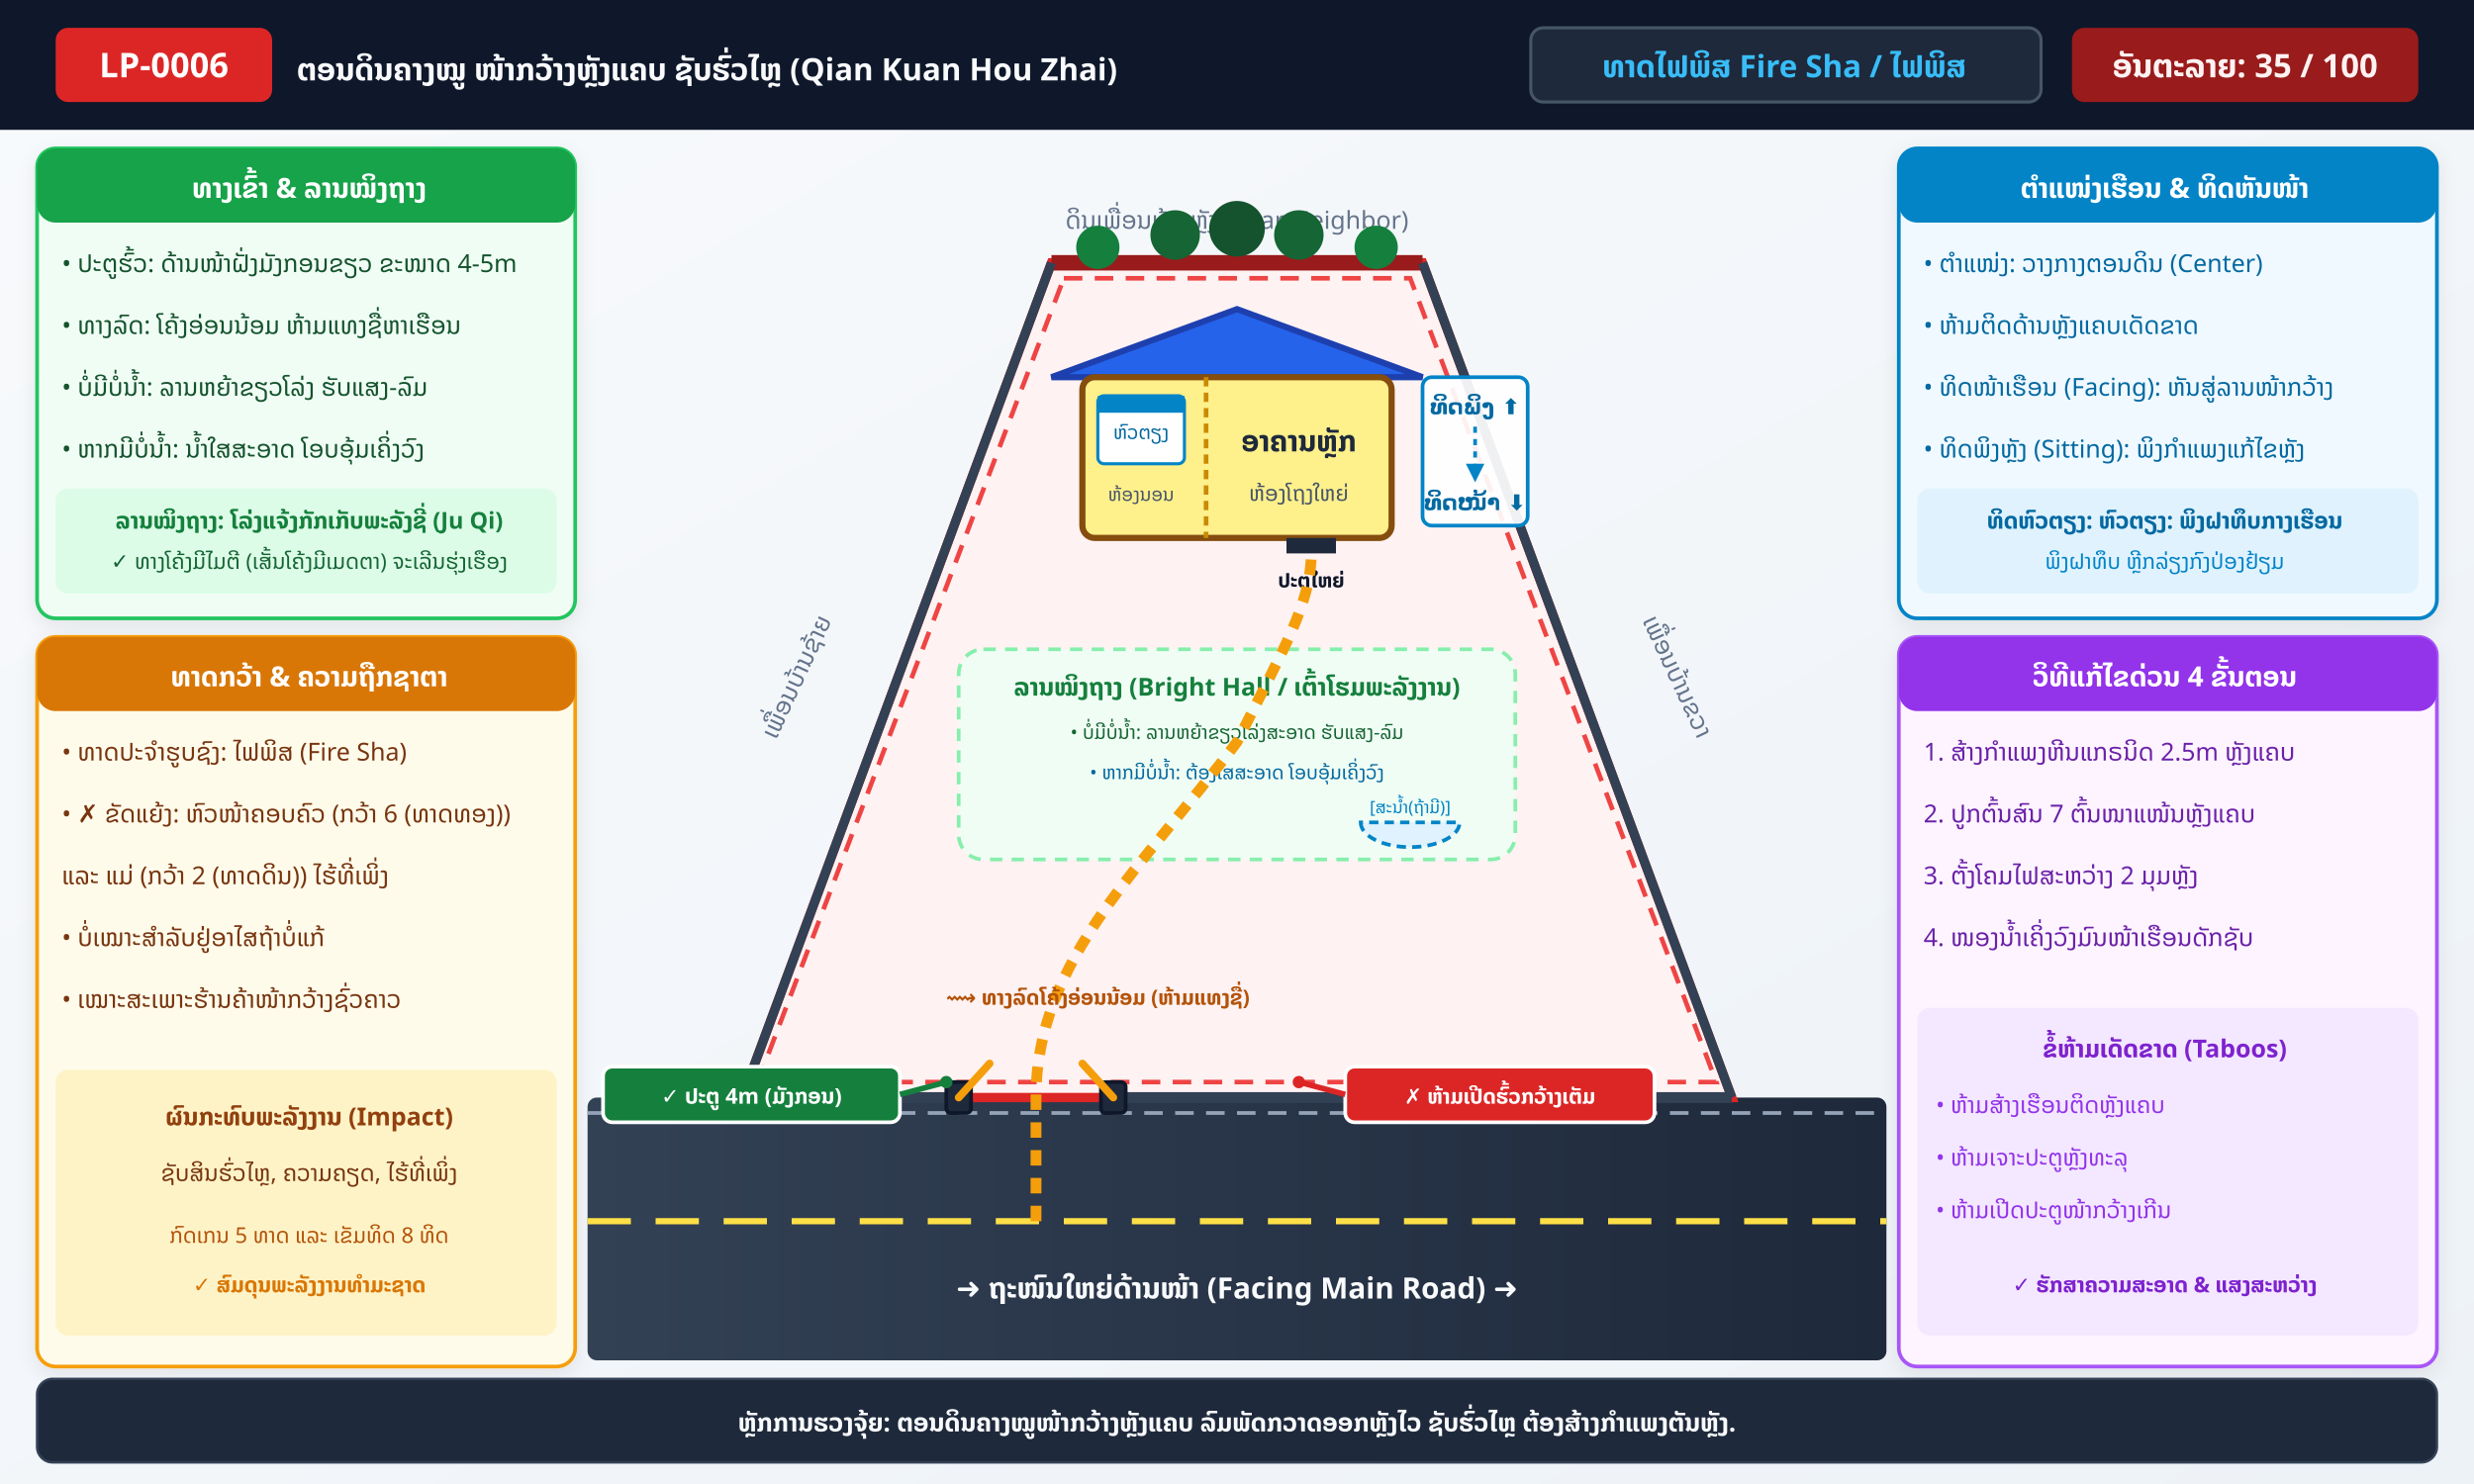
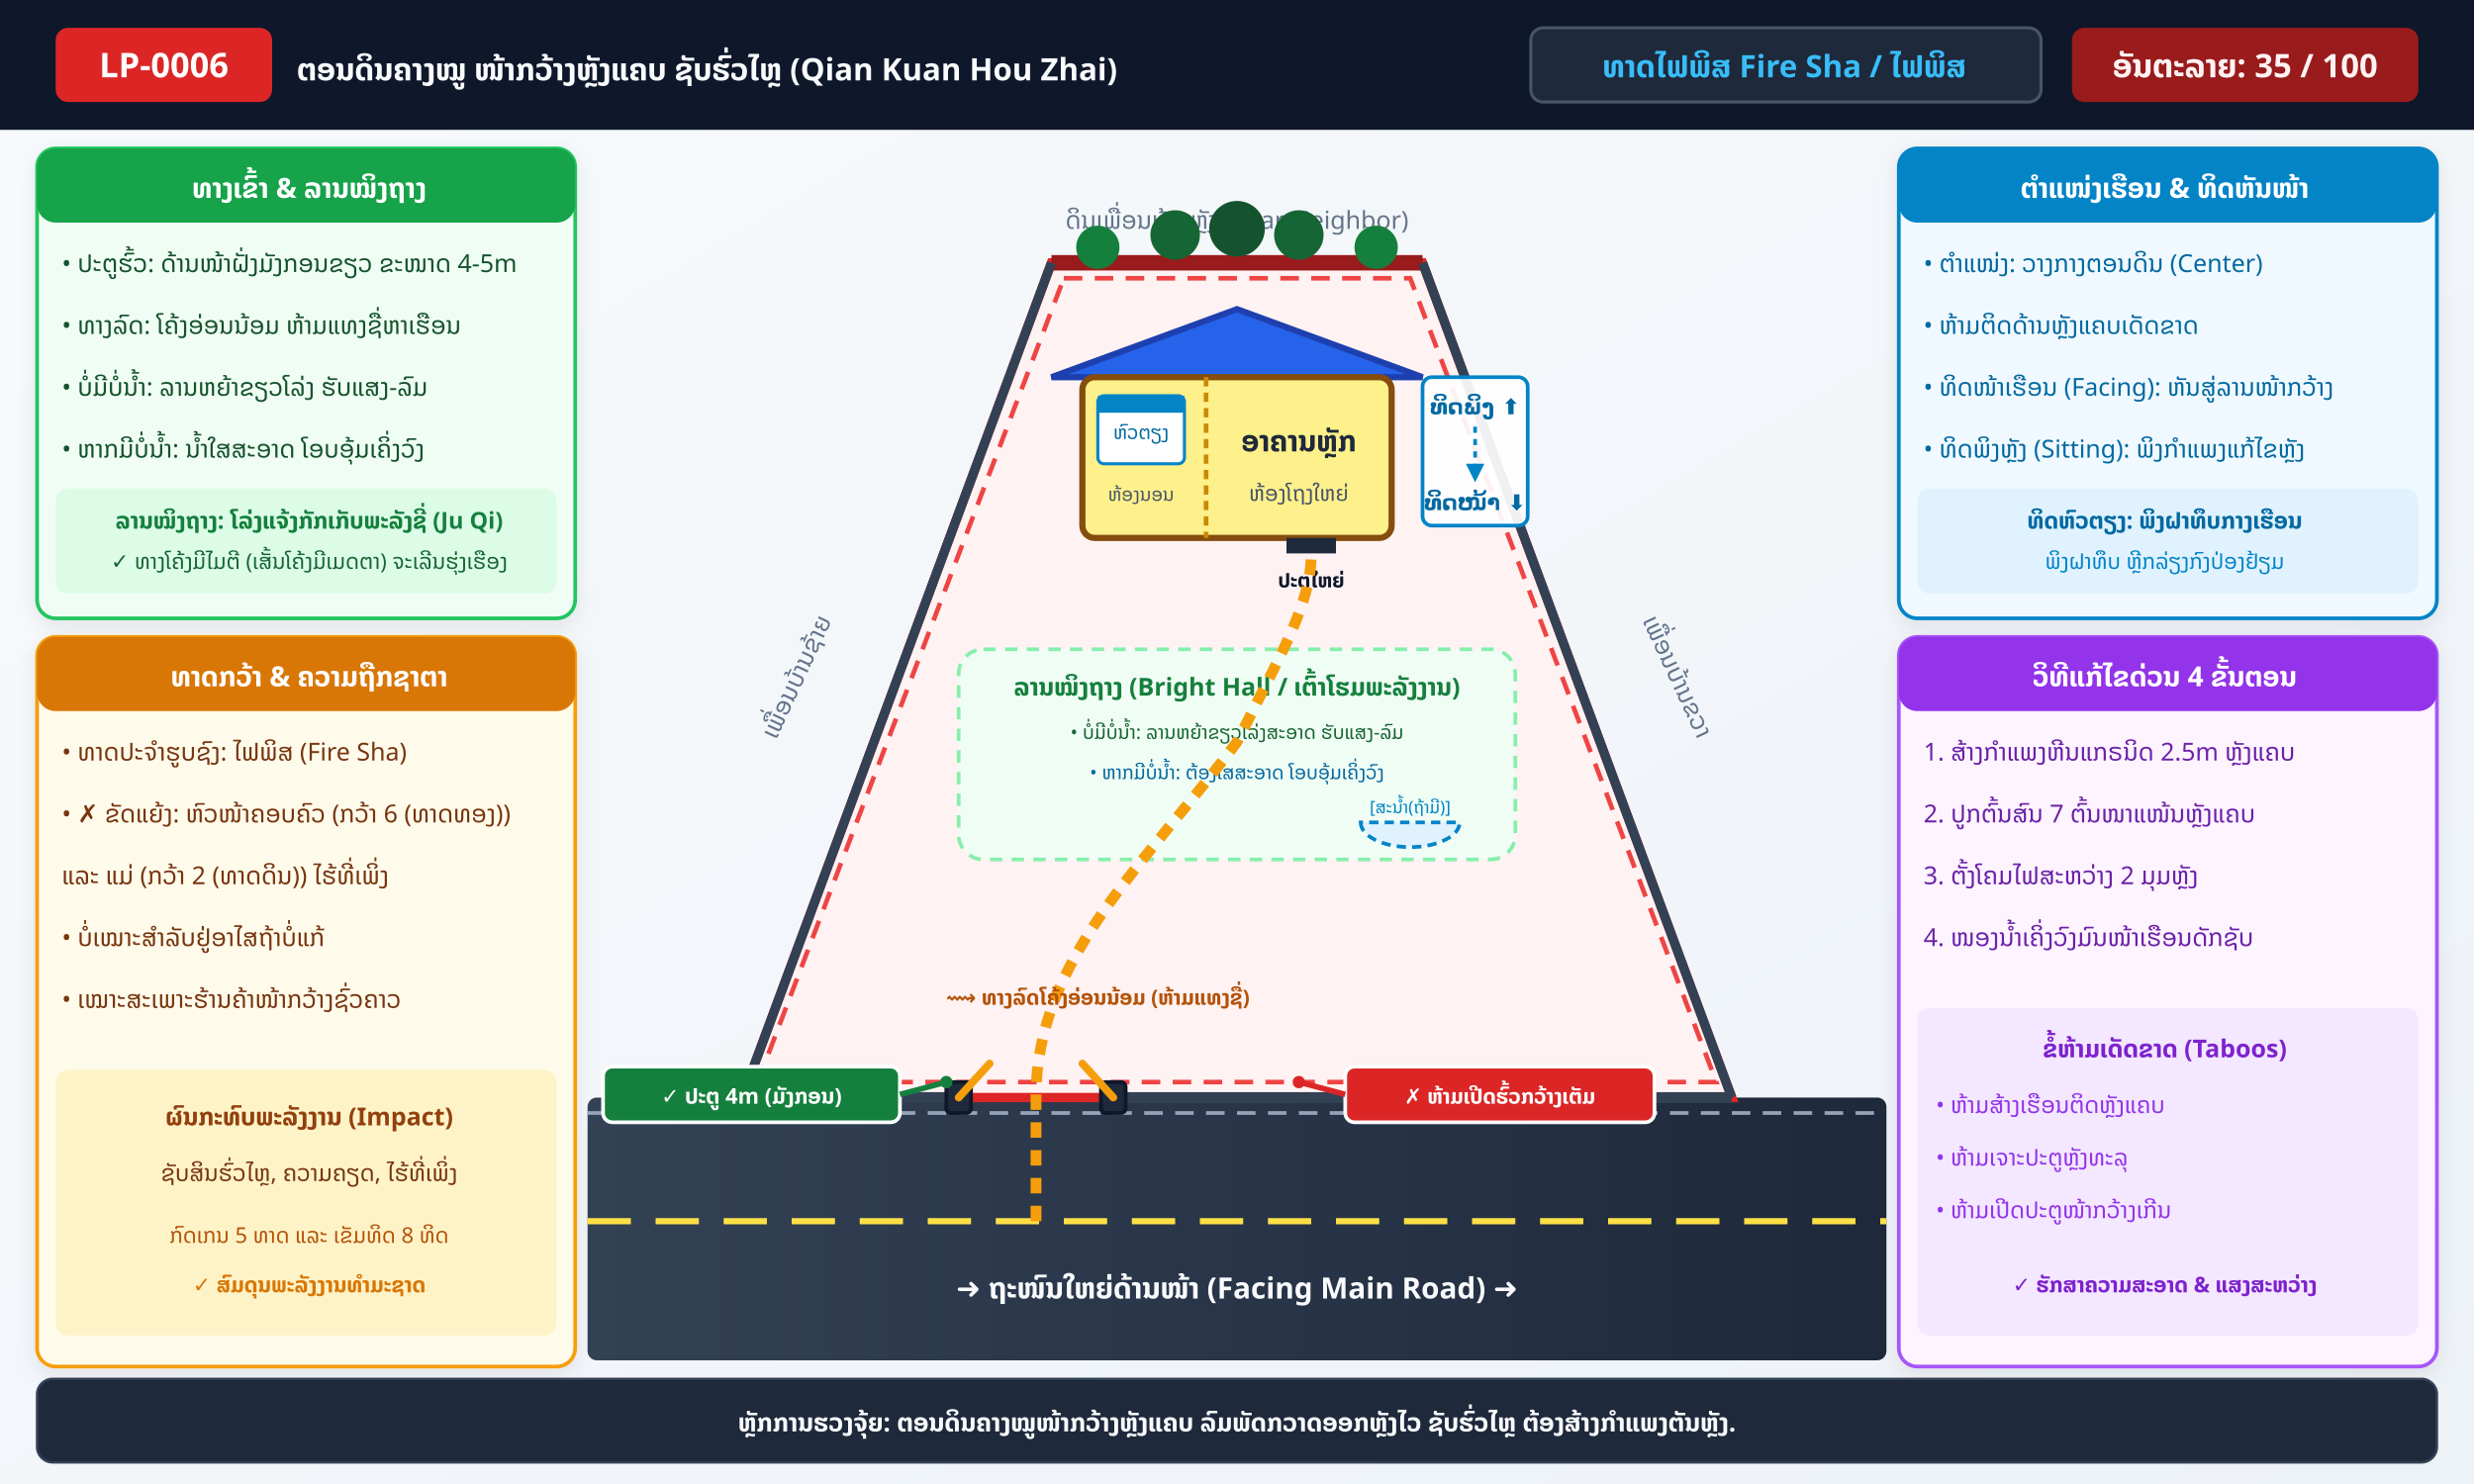
<svg xmlns="http://www.w3.org/2000/svg" viewBox="0 0 800 480" width="800" height="480">
  <defs>
    <linearGradient id="bgGrad" x1="0%" y1="0%" x2="100%" y2="100%">
      <stop offset="0%" stop-color="#F8FAFC" />
      <stop offset="100%" stop-color="#EDF2F7" />
    </linearGradient>
    <linearGradient id="roadGrad" x1="0%" y1="0%" x2="100%" y2="0%">
      <stop offset="0%" stop-color="#334155" />
      <stop offset="100%" stop-color="#1E293B" />
    </linearGradient>
    <filter id="shadow" x="-5%" y="-5%" width="110%" height="110%">
      <feDropShadow dx="0" dy="2" stdDeviation="3" flood-opacity="0.08" />
    </filter>
  </defs>
  <rect width="800" height="480" fill="url(#bgGrad)" />
  <rect x="0" y="0" width="800" height="42" fill="#0F172A" />
  <rect x="18" y="9" width="70" height="24" rx="4" fill="#DC2626" />
  <text x="53" y="25" font-family="'Segoe UI', sans-serif" font-weight="bold" font-size="11" fill="#FFFFFF" text-anchor="middle">LP-0006</text>
  <text x="96" y="26" font-family="'Noto Sans Lao', 'Segoe UI', sans-serif" font-weight="bold" font-size="10" fill="#F8FAFC">ຕອນດິນຄາງໝູ ໜ້າກວ້າງຫຼັງແຄບ ຊັບຮົ່ວໄຫຼ (Qian Kuan Hou Zhai)</text>
  <rect x="495" y="9" width="165" height="24" rx="4" fill="#1E293B" stroke="#475569" stroke-width="1" />
  <text x="577" y="25" font-family="'Noto Sans Lao', 'Segoe UI', sans-serif" font-weight="bold" font-size="10" fill="#38BDF8" text-anchor="middle">ທາດໄຟພິສ Fire Sha / ໄຟພິສ</text>
  <rect x="670" y="9" width="112" height="24" rx="4" fill="#991B1B" />
  <text x="726" y="25" font-family="'Noto Sans Lao', 'Segoe UI', sans-serif" font-weight="bold" font-size="10.5" fill="#FEF2F2" text-anchor="middle">ອັນຕະລາຍ: 35 / 100</text>
  <rect x="12" y="48" width="174" height="152" rx="6" fill="#F0FDF4" stroke="#22C55E" stroke-width="1.2" filter="url(#shadow)" />
  <rect x="12" y="48" width="174" height="24" rx="6" fill="#16A34A" />
  <text x="100" y="64" font-family="'Noto Sans Lao', 'Segoe UI', sans-serif" font-weight="bold" font-size="9" fill="#FFFFFF" text-anchor="middle">ທາງເຂົ້າ &amp; ລານໝິງຖາງ</text>
  <text x="20" y="88" font-family="'Noto Sans Lao', 'Segoe UI', sans-serif" font-size="8" fill="#14532D">• ປະຕູຮົ້ວ: ດ້ານໜ້າຝັ່ງມັງກອນຂຽວ ຂະໜາດ 4-5m</text>
  <text x="20" y="108" font-family="'Noto Sans Lao', 'Segoe UI', sans-serif" font-size="8" fill="#14532D">• ທາງລົດ: ໂຄ້ງອ່ອນນ້ອມ ຫ້າມແທງຊື່ຫາເຮືອນ</text>
  <text x="20" y="128" font-family="'Noto Sans Lao', 'Segoe UI', sans-serif" font-size="8" fill="#14532D">• ບໍ່ມີບໍ່ນ້ຳ: ລານຫຍ້າຂຽວໂລ່ງ ຮັບແສງ-ລົມ</text>
  <text x="20" y="148" font-family="'Noto Sans Lao', 'Segoe UI', sans-serif" font-size="8" fill="#14532D">• ຫາກມີບໍ່ນ້ຳ: ນ້ຳໃສສະອາດ ໂອບອຸ້ມເຄິ່ງວົງ</text>
  <rect x="18" y="158" width="162" height="34" rx="4" fill="#DCFCE7" />
  <text x="100" y="171" font-family="'Noto Sans Lao', 'Segoe UI', sans-serif" font-weight="bold" font-size="7.5" fill="#15803D" text-anchor="middle">ລານໝິງຖາງ: ໂລ່ງແຈ້ງກັກເກັບພະລັງຊີ່ (Ju Qi)</text>
  <text x="100" y="184" font-family="'Noto Sans Lao', 'Segoe UI', sans-serif" font-size="7" fill="#166534" text-anchor="middle">✓ ທາງໂຄ້ງມີໄມຕີ (ເສັ້ນໂຄ້ງມີເມດຕາ) ຈະເລີນຮຸ່ງເຮືອງ</text>
  <rect x="12" y="206" width="174" height="236" rx="6" fill="#FFFBEB" stroke="#F59E0B" stroke-width="1.2" filter="url(#shadow)" />
  <rect x="12" y="206" width="174" height="24" rx="6" fill="#D97706" />
  <text x="100" y="222" font-family="'Noto Sans Lao', 'Segoe UI', sans-serif" font-weight="bold" font-size="9" fill="#FFFFFF" text-anchor="middle">ທາດກວ້າ &amp; ຄວາມຖືກຊາຕາ</text>
  <text x="20" y="246" font-family="'Noto Sans Lao', 'Segoe UI', sans-serif" font-size="8" fill="#78350F">• ທາດປະຈຳຮູບຊົງ: ໄຟພິສ (Fire Sha)</text>
  <text x="20" y="266" font-family="'Noto Sans Lao', 'Segoe UI', sans-serif" font-size="8" fill="#78350F">• ✗ ຂັດແຍ້ງ: ຫົວໜ້າຄອບຄົວ (ກວ້າ 6 (ທາດທອງ))</text>
  <text x="20" y="286" font-family="'Noto Sans Lao', 'Segoe UI', sans-serif" font-size="8" fill="#78350F">ແລະ ແມ່ (ກວ້າ 2 (ທາດດິນ)) ໄຮ້ທີ່ເພິ່ງ</text>
  <text x="20" y="306" font-family="'Noto Sans Lao', 'Segoe UI', sans-serif" font-size="8" fill="#78350F">• ບໍ່ເໝາະສຳລັບຢູ່ອາໄສຖ້າບໍ່ແກ້</text>
  <text x="20" y="326" font-family="'Noto Sans Lao', 'Segoe UI', sans-serif" font-size="8" fill="#78350F">• ເໝາະສະເພາະຮ້ານຄ້າໜ້າກວ້າງຊົ່ວຄາວ</text>
  <rect x="18" y="346" width="162" height="86" rx="4" fill="#FEF3C7" />
  <text x="100" y="364" font-family="'Noto Sans Lao', 'Segoe UI', sans-serif" font-weight="bold" font-size="8" fill="#92400E" text-anchor="middle">ຜົນກະທົບພະລັງງານ (Impact)</text>
  <text x="100" y="382" font-family="'Noto Sans Lao', 'Segoe UI', sans-serif" font-size="7.5" fill="#78350F" text-anchor="middle">ຊັບສິນຮົ່ວໄຫຼ, ຄວາມຄຽດ, ໄຮ້ທີ່ເພິ່ງ</text>
  <text x="100" y="402" font-family="'Noto Sans Lao', 'Segoe UI', sans-serif" font-size="7" fill="#B45309" text-anchor="middle">ກົດເກນ 5 ທາດ ແລະ ເຂັມທິດ 8 ທິດ</text>
  <text x="100" y="418" font-family="'Noto Sans Lao', 'Segoe UI', sans-serif" font-weight="bold" font-size="7" fill="#D97706" text-anchor="middle">✓ ສົມດຸນພະລັງງານທຳມະຊາດ</text>
  <rect x="614" y="48" width="174" height="152" rx="6" fill="#F0F9FF" stroke="#0284C7" stroke-width="1.2" filter="url(#shadow)" />
  <rect x="614" y="48" width="174" height="24" rx="6" fill="#0284C7" />
  <text x="700" y="64" font-family="'Noto Sans Lao', 'Segoe UI', sans-serif" font-weight="bold" font-size="9" fill="#FFFFFF" text-anchor="middle">ຕຳແໜ່ງເຮືອນ &amp; ທິດຫັນໜ້າ</text>
  <text x="622" y="88" font-family="'Noto Sans Lao', 'Segoe UI', sans-serif" font-size="8" fill="#0369A1">• ຕຳແໜ່ງ: ວາງກາງຕອນດິນ (Center)</text>
  <text x="622" y="108" font-family="'Noto Sans Lao', 'Segoe UI', sans-serif" font-size="8" fill="#0369A1">• ຫ້າມຕິດດ້ານຫຼັງແຄບເດັດຂາດ</text>
  <text x="622" y="128" font-family="'Noto Sans Lao', 'Segoe UI', sans-serif" font-size="8" fill="#0369A1">• ທິດໜ້າເຮືອນ (Facing): ຫັນສູ່ລານໜ້າກວ້າງ</text>
  <text x="622" y="148" font-family="'Noto Sans Lao', 'Segoe UI', sans-serif" font-size="8" fill="#0369A1">• ທິດພິງຫຼັງ (Sitting): ພິງກຳແພງແກ້ໄຂຫຼັງ</text>
  <rect x="620" y="158" width="162" height="34" rx="4" fill="#E0F2FE" />
-   <text x="700" y="171" font-family="'Noto Sans Lao', 'Segoe UI', sans-serif" font-weight="bold" font-size="7.5" fill="#0369A1" text-anchor="middle">ທິດຫົວຕຽງ: ຫົວຕຽງ: ພິງຝາທຶບກາງເຮືອນ</text>
+   <text x="700" y="171" font-family="'Noto Sans Lao', 'Segoe UI', sans-serif" font-weight="bold" font-size="7.5" fill="#0369A1" text-anchor="middle">ທິດຫົວຕຽງ: ພິງຝາທຶບກາງເຮືອນ</text>
  <text x="700" y="184" font-family="'Noto Sans Lao', 'Segoe UI', sans-serif" font-size="7" fill="#0284C7" text-anchor="middle">ພິງຝາທຶບ ຫຼີກລ່ຽງກົງປ່ອງຢ້ຽມ</text>
  <rect x="614" y="206" width="174" height="236" rx="6" fill="#FDF4FF" stroke="#A855F7" stroke-width="1.2" filter="url(#shadow)" />
  <rect x="614" y="206" width="174" height="24" rx="6" fill="#9333EA" />
  <text x="700" y="222" font-family="'Noto Sans Lao', 'Segoe UI', sans-serif" font-weight="bold" font-size="9" fill="#FFFFFF" text-anchor="middle">ວິທີແກ້ໄຂດ່ວນ 4 ຂັ້ນຕອນ</text>
  <text x="622" y="246" font-family="'Noto Sans Lao', 'Segoe UI', sans-serif" font-size="8" fill="#6B21A8">1. ສ້າງກຳແພງຫີນແກຣນິດ 2.5m ຫຼັງແຄບ</text>
  <text x="622" y="266" font-family="'Noto Sans Lao', 'Segoe UI', sans-serif" font-size="8" fill="#6B21A8">2. ປູກຕົ້ນສົນ 7 ຕົ້ນໜາແໜ້ນຫຼັງແຄບ</text>
  <text x="622" y="286" font-family="'Noto Sans Lao', 'Segoe UI', sans-serif" font-size="8" fill="#6B21A8">3. ຕັ້ງໂຄມໄຟສະຫວ່າງ 2 ມຸມຫຼັງ</text>
  <text x="622" y="306" font-family="'Noto Sans Lao', 'Segoe UI', sans-serif" font-size="8" fill="#6B21A8">4. ໜອງນ້ຳເຄິ່ງວົງມົນໜ້າເຮືອນດັກຊັບ</text>
  <rect x="620" y="326" width="162" height="106" rx="4" fill="#F3E8FF" />
  <text x="700" y="342" font-family="'Noto Sans Lao', 'Segoe UI', sans-serif" font-weight="bold" font-size="8" fill="#7E22CE" text-anchor="middle">ຂໍ້ຫ້າມເດັດຂາດ (Taboos)</text>
  <text x="626" y="360" font-family="'Noto Sans Lao', 'Segoe UI', sans-serif" font-size="7.5" fill="#9333EA">• ຫ້າມສ້າງເຮືອນຕິດຫຼັງແຄບ</text>
  <text x="626" y="377" font-family="'Noto Sans Lao', 'Segoe UI', sans-serif" font-size="7.5" fill="#9333EA">• ຫ້າມເຈາະປະຕູຫຼັງທະລຸ</text>
  <text x="626" y="394" font-family="'Noto Sans Lao', 'Segoe UI', sans-serif" font-size="7.5" fill="#9333EA">• ຫ້າມເປີດປະຕູໜ້າກວ້າງເກີນ</text>
  <text x="700" y="418" font-family="'Noto Sans Lao', 'Segoe UI', sans-serif" font-weight="bold" font-size="7" fill="#7E22CE" text-anchor="middle">✓ ຮັກສາຄວາມສະອາດ &amp; ແສງສະຫວ່າງ</text>
  <rect x="190" y="355" width="420" height="85" fill="url(#roadGrad)" rx="3" />
  <line x1="190" y1="395" x2="610" y2="395" stroke="#FDE047" stroke-width="2" stroke-dasharray="14,8" />
  <line x1="190" y1="360" x2="610" y2="360" stroke="#94A3B8" stroke-width="1.2" stroke-dasharray="6,4" />
  <text x="400" y="420" font-family="'Noto Sans Lao', 'Segoe UI', sans-serif" font-weight="bold" font-size="9.5" fill="#F8FAFC" text-anchor="middle">➜ ຖະໜົນໃຫຍ່ດ້ານໜ້າ (Facing Main Road) ➜</text>
  <g>
    <text x="400" y="74" font-family="'Noto Sans Lao', 'Segoe UI', sans-serif" font-size="8" fill="#64748B" text-anchor="middle">ດິນເພື່ອນບ້ານຫຼັງ (Rear Neighbor)</text>
    <text x="260" y="220" font-family="'Noto Sans Lao', 'Segoe UI', sans-serif" font-size="8" fill="#64748B" text-anchor="middle" transform="rotate(-65 260 220)">ເພື່ອນບ້ານຊ້າຍ</text>
    <text x="540" y="220" font-family="'Noto Sans Lao', 'Segoe UI', sans-serif" font-size="8" fill="#64748B" text-anchor="middle" transform="rotate(65 540 220)">ເພື່ອນບ້ານຂວາ</text>
    <polygon points="340,85 460,85 560,355 240,355" fill="#FEF2F2" stroke="#DC2626" stroke-width="3" />
    <polygon points="344,90 456,90 555,350 245,350" fill="none" stroke="#EF4444" stroke-width="1.5" stroke-dasharray="6,4" />
    <line x1="340" y1="85" x2="460" y2="85" stroke="#991B1B" stroke-width="5" />
    <line x1="340" y1="85" x2="240" y2="355" stroke="#334155" stroke-width="3" />
    <line x1="460" y1="85" x2="560" y2="355" stroke="#334155" stroke-width="3" />
    <circle cx="355" cy="80" r="7" fill="#15803D" />
    <circle cx="380" cy="76" r="8" fill="#166534" />
    <circle cx="400" cy="74" r="9" fill="#14532D" />
    <circle cx="420" cy="76" r="8" fill="#166534" />
    <circle cx="445" cy="80" r="7" fill="#15803D" />
    <polygon points="340,122 400,100 460,122" fill="#2563EB" stroke="#1E40AF" stroke-width="2" />
    <rect x="350" y="122" width="100" height="52" fill="#FEF08A" stroke="#854D0E" stroke-width="2" rx="4" />
    <line x1="390" y1="122" x2="390" y2="174" stroke="#CA8A04" stroke-width="1.5" stroke-dasharray="3,2" />
    <rect x="355" y="128" width="28" height="22" rx="2" fill="#FFFFFF" stroke="#0284C7" stroke-width="1" />
    <rect x="355" y="128" width="28" height="5.5" fill="#0284C7" />
    <text x="369" y="142" font-family="'Noto Sans Lao', 'Segoe UI', sans-serif" font-size="6.2" fill="#0369A1" text-anchor="middle">ຫົວຕຽງ</text>
    <text x="369" y="162" font-family="'Noto Sans Lao', 'Segoe UI', sans-serif" font-size="6" fill="#475569" text-anchor="middle">ຫ້ອງນອນ</text>
    <text x="420" y="146" font-family="'Noto Sans Lao', 'Segoe UI', sans-serif" font-weight="bold" font-size="9.5" fill="#1E293B" text-anchor="middle">ອາຄານຫຼັກ</text>
    <text x="420" y="162" font-family="'Noto Sans Lao', 'Segoe UI', sans-serif" font-size="7" fill="#475569" text-anchor="middle">ຫ້ອງໂຖງໃຫຍ່</text>
    <rect x="416" y="174" width="16" height="5" fill="#1E293B" />
    <text x="424" y="190" font-family="'Noto Sans Lao', 'Segoe UI', sans-serif" font-weight="bold" font-size="6.5" fill="#0F172A" text-anchor="middle">ປະຕູໃຫຍ່</text>
    <g transform="translate(460, 122)">
      <rect x="0" y="0" width="34" height="48" rx="3" fill="#FFFFFF" fill-opacity="0.92" stroke="#0284C7" stroke-width="1.2" />
      <text x="17" y="12" font-family="'Segoe UI', sans-serif" font-weight="bold" font-size="7" fill="#0369A1" text-anchor="middle">ທິດພິງ ⬆</text>
      <line x1="17" y1="16" x2="17" y2="32" stroke="#0284C7" stroke-width="1.2" stroke-dasharray="2,2" />
      <polygon points="17,34 14,28 20,28" fill="#0284C7" />
      <text x="17" y="43" font-family="'Segoe UI', sans-serif" font-weight="bold" font-size="7" fill="#0369A1" text-anchor="middle">ທິດໜ້າ ⬇</text>
    </g>
    <rect x="310" y="210" width="180" height="68" rx="8" fill="#F0FDF4" stroke="#86EFAC" stroke-width="1.2" stroke-dasharray="4,3" />
    <text x="400" y="225" font-family="'Noto Sans Lao', 'Segoe UI', sans-serif" font-weight="bold" font-size="8" fill="#15803D" text-anchor="middle">ລານໝິງຖາງ (Bright Hall / ເຕົ້າໂຮມພະລັງງານ)</text>
    <text x="400" y="239" font-family="'Noto Sans Lao', 'Segoe UI', sans-serif" font-size="6.2" fill="#166534" text-anchor="middle">• ບໍ່ມີບໍ່ນ້ຳ: ລານຫຍ້າຂຽວໂລ່ງສະອາດ ຮັບແສງ-ລົມ</text>
    <text x="400" y="252" font-family="'Noto Sans Lao', 'Segoe UI', sans-serif" font-size="6.2" fill="#0369A1" text-anchor="middle">• ຫາກມີບໍ່ນ້ຳ: ຕ້ອງໃສສະອາດ ໂອບອຸ້ມເຄິ່ງວົງ</text>
    <path d="M 440 266 A 16 8 0 0 0 472 266 Z" fill="#E0F2FE" stroke="#0284C7" stroke-width="1.2" stroke-dasharray="3,2" />
    <text x="456" y="263" font-family="'Noto Sans Lao', 'Segoe UI', sans-serif" font-size="5.5" fill="#0284C7" text-anchor="middle">[ສະນ້ຳ(ຖ້າມີ)]</text>
    <line x1="240" y1="355" x2="310" y2="355" stroke="#334155" stroke-width="3.5" />
    <line x1="360" y1="355" x2="560" y2="355" stroke="#334155" stroke-width="3.5" />
    <rect x="306" y="350" width="8" height="10" rx="1.5" fill="#1E293B" stroke="#0F172A" stroke-width="1.2" />
    <rect x="356" y="350" width="8" height="10" rx="1.5" fill="#1E293B" stroke="#0F172A" stroke-width="1.2" />
    <line x1="310" y1="355" x2="320" y2="344" stroke="#F59E0B" stroke-width="2.5" stroke-linecap="round" />
    <line x1="360" y1="355" x2="350" y2="344" stroke="#F59E0B" stroke-width="2.5" stroke-linecap="round" />
    <path d="M 335 395 L 335 355 C 335 310 370 280 400 240 C 415 210 424 195 424 179" fill="none" stroke="#F59E0B" stroke-width="3.5" stroke-dasharray="5,4" />
    <text x="355" y="325" font-family="'Noto Sans Lao', 'Segoe UI', sans-serif" font-weight="bold" font-size="6.8" fill="#B45309" text-anchor="middle">⟿ ທາງລົດໂຄ້ງອ່ອນນ້ອມ (ຫ້າມແທງຊື່)</text>
    <g transform="translate(195, 345)">
      <rect x="0" y="0" width="96" height="18" rx="3" fill="#15803D" stroke="#FFFFFF" stroke-width="1.2" />
      <text x="48" y="12" font-family="'Noto Sans Lao', 'Segoe UI', sans-serif" font-weight="bold" font-size="7" fill="#FFFFFF" text-anchor="middle">✓ ປະຕູ 4m (ມັງກອນ)</text>
      <line x1="96" y1="9" x2="111" y2="5" stroke="#15803D" stroke-width="1.8" />
      <circle cx="111" cy="5" r="2" fill="#15803D" />
    </g>
    <g transform="translate(435, 345)">
      <rect x="0" y="0" width="100" height="18" rx="3" fill="#DC2626" stroke="#FFFFFF" stroke-width="1.2" />
      <text x="50" y="12" font-family="'Noto Sans Lao', 'Segoe UI', sans-serif" font-weight="bold" font-size="6.8" fill="#FFFFFF" text-anchor="middle">✗ ຫ້າມເປີດຮົ້ວກວ້າງເຕັມ</text>
      <line x1="0" y1="9" x2="-15" y2="5" stroke="#DC2626" stroke-width="1.8" />
      <circle cx="-15" cy="5" r="2" fill="#DC2626" />
    </g>
  </g>
  <rect x="12" y="446" width="776" height="27" rx="5" fill="#1E293B" stroke="#334155" stroke-width="0.8" />
  <text x="400" y="463" font-family="'Noto Sans Lao', 'Segoe UI', sans-serif" font-weight="bold" font-size="8.2" fill="#F8FAFC" text-anchor="middle">ຫຼັກການຮວງຈຸ້ຍ: ຕອນດິນຄາງໝູໜ້າກວ້າງຫຼັງແຄບ ລົມພັດກວາດອອກຫຼັງໄວ ຊັບຮົ່ວໄຫຼ ຕ້ອງສ້າງກຳແພງຕັນຫຼັງ.</text>
</svg>
